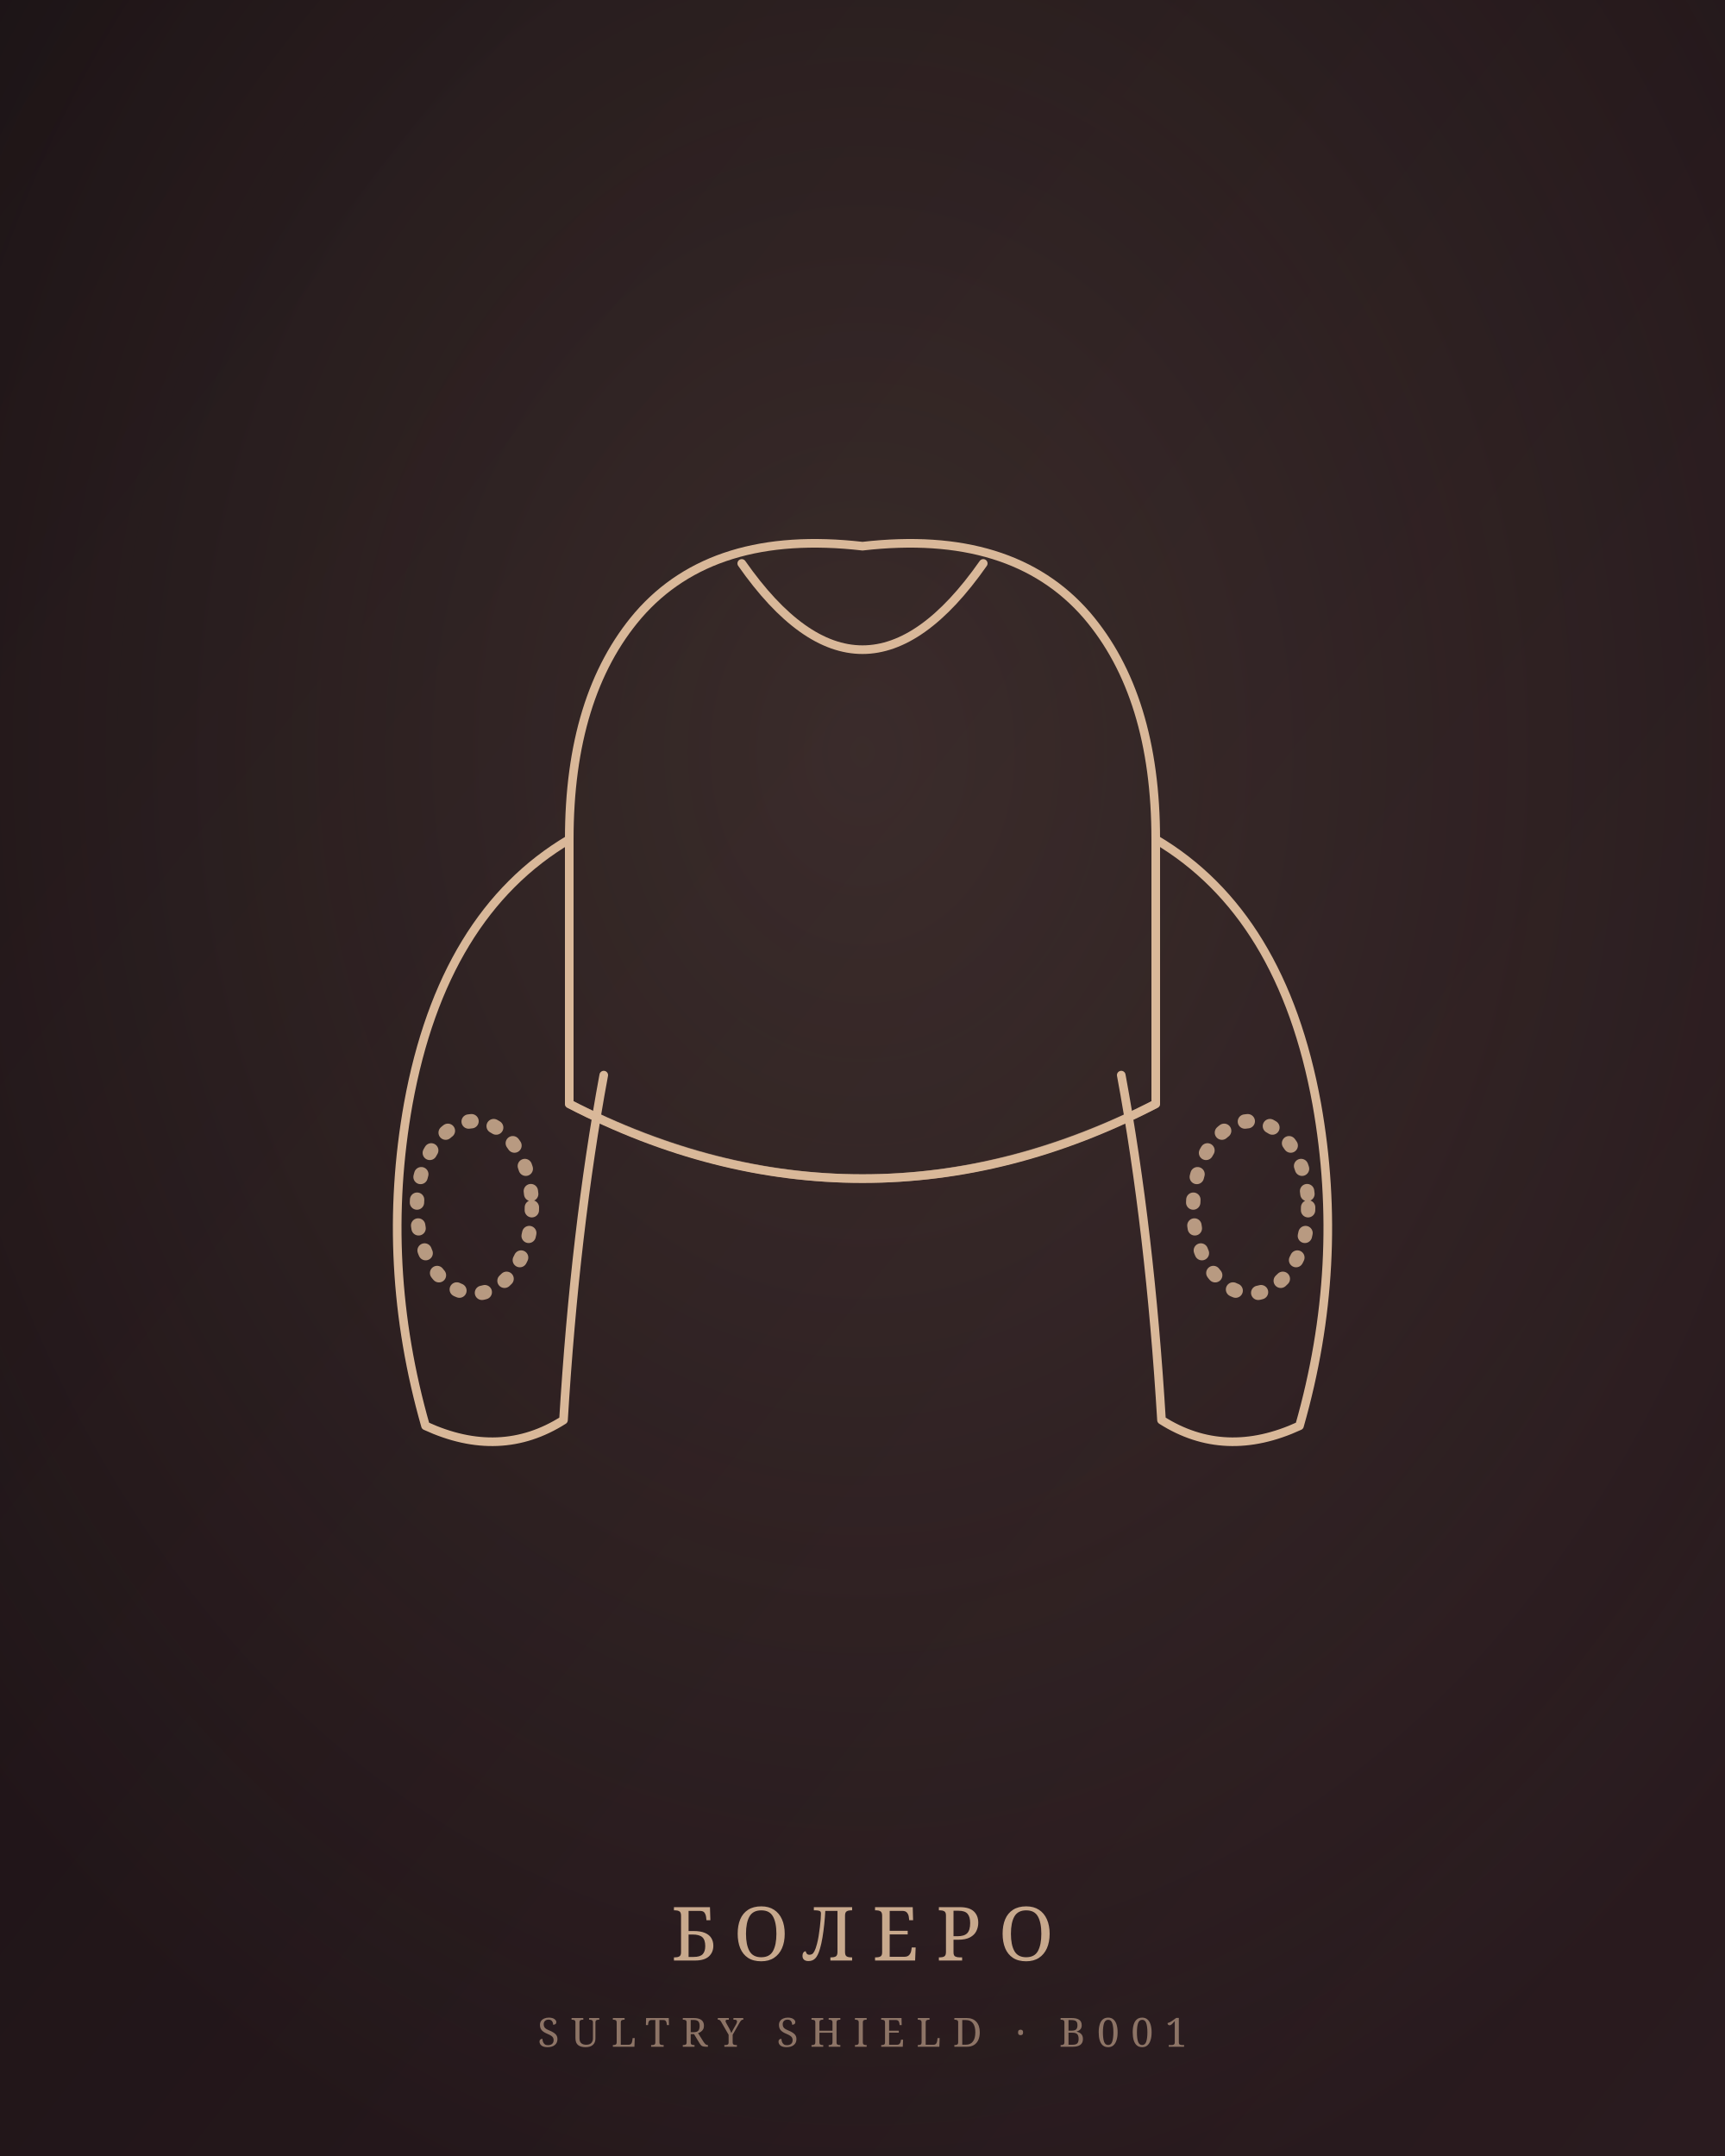
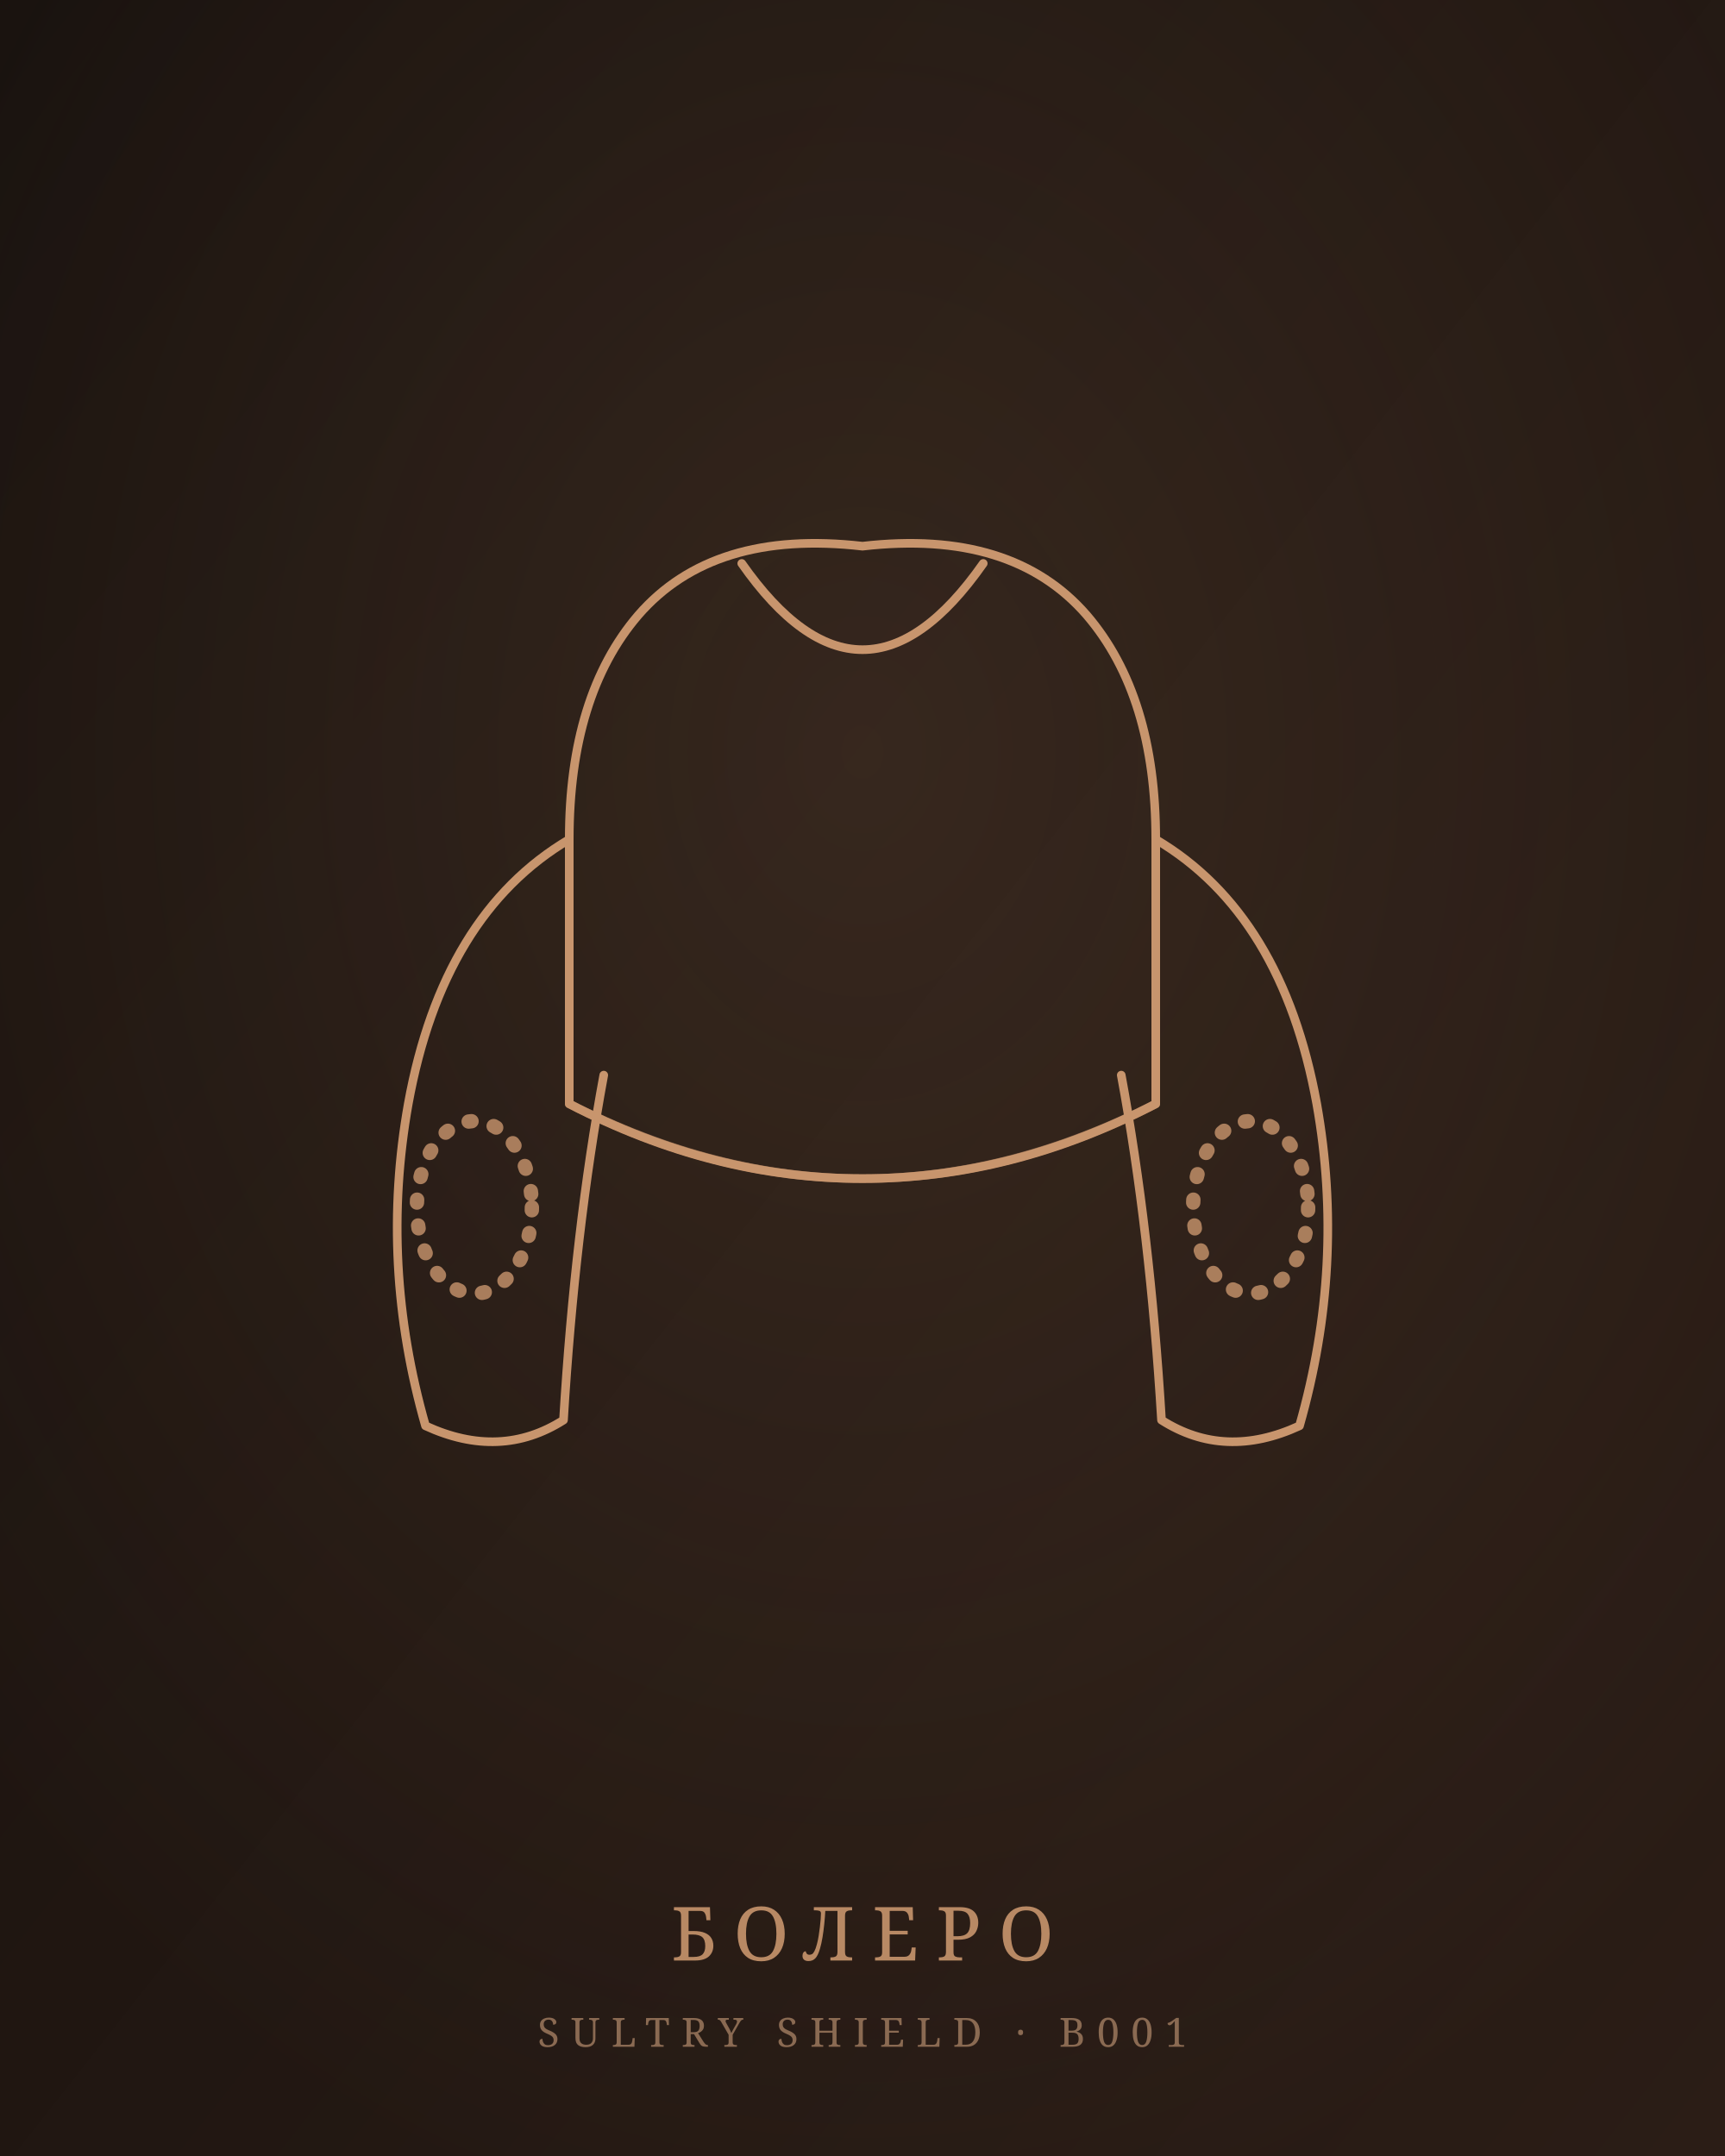
<svg xmlns="http://www.w3.org/2000/svg" viewBox="0 0 600 750" role="img" aria-label="Болеро Sultry Shield">
  <defs>
    <linearGradient id="bg" x1="0" y1="0" x2="1" y2="1">
-       <stop offset="0" stop-color="#1a1114" />
-       <stop offset="1" stop-color="#2a1b1f" />
+       <stop offset="0" stop-color="#16100d" />
+       <stop offset="1" stop-color="#2b1d16" />
    </linearGradient>
    <radialGradient id="glow" cx="0.5" cy="0.35" r="0.7">
-       <stop offset="0" stop-color="#d9b899" stop-opacity="0.14" />
-       <stop offset="1" stop-color="#d9b899" stop-opacity="0" />
+       <stop offset="0" stop-color="#c8956d" stop-opacity="0.14" />
+       <stop offset="1" stop-color="#c8956d" stop-opacity="0" />
    </radialGradient>
  </defs>
  <rect width="600" height="750" fill="url(#bg)" />
  <rect width="600" height="750" fill="url(#glow)" />
-   <g fill="none" stroke="#d9b899" stroke-width="3" stroke-linecap="round" stroke-linejoin="round">
+   <g fill="none" stroke="#c8956d" stroke-width="3" stroke-linecap="round" stroke-linejoin="round">
    <path d="M300 190 q-52 -6 -78 24 q-24 28 -24 78 l0 92 q50 26 102 26 q52 0 102 -26 l0 -92 q0 -50 -24 -78 q-26 -30 -78 -24 z" />
    <path d="M258 196 q42 60 84 0" />
    <path d="M198 292 q-44 26 -56 92 q-10 56 6 112 q26 12 48 -2 q4 -66 14 -120" />
    <path d="M402 292 q44 26 56 92 q10 56 -6 112 q-26 12 -48 -2 q-4 -66 -14 -120" />
    <path d="M198 384 q102 52 204 0" stroke-opacity="0.6" />
    <ellipse cx="165" cy="420" rx="20" ry="30" stroke-dasharray="1 8" stroke-width="5" stroke-opacity="0.8" />
    <ellipse cx="435" cy="420" rx="20" ry="30" stroke-dasharray="1 8" stroke-width="5" stroke-opacity="0.8" />
  </g>
-   <text x="300" y="682" text-anchor="middle" font-family="Georgia, serif" font-size="26" letter-spacing="6" fill="#d9b899" opacity="0.9">БОЛЕРО</text>
-   <text x="300" y="712" text-anchor="middle" font-family="Georgia, serif" font-size="14" letter-spacing="4" fill="#8d7466">SULTRY SHIELD · B001</text>
+   <text x="300" y="682" text-anchor="middle" font-family="Georgia, serif" font-size="26" letter-spacing="6" fill="#c8956d" opacity="0.9">БОЛЕРО</text>
+   <text x="300" y="712" text-anchor="middle" font-family="Georgia, serif" font-size="14" letter-spacing="4" fill="#8a6a52">SULTRY SHIELD · B001</text>
</svg>
